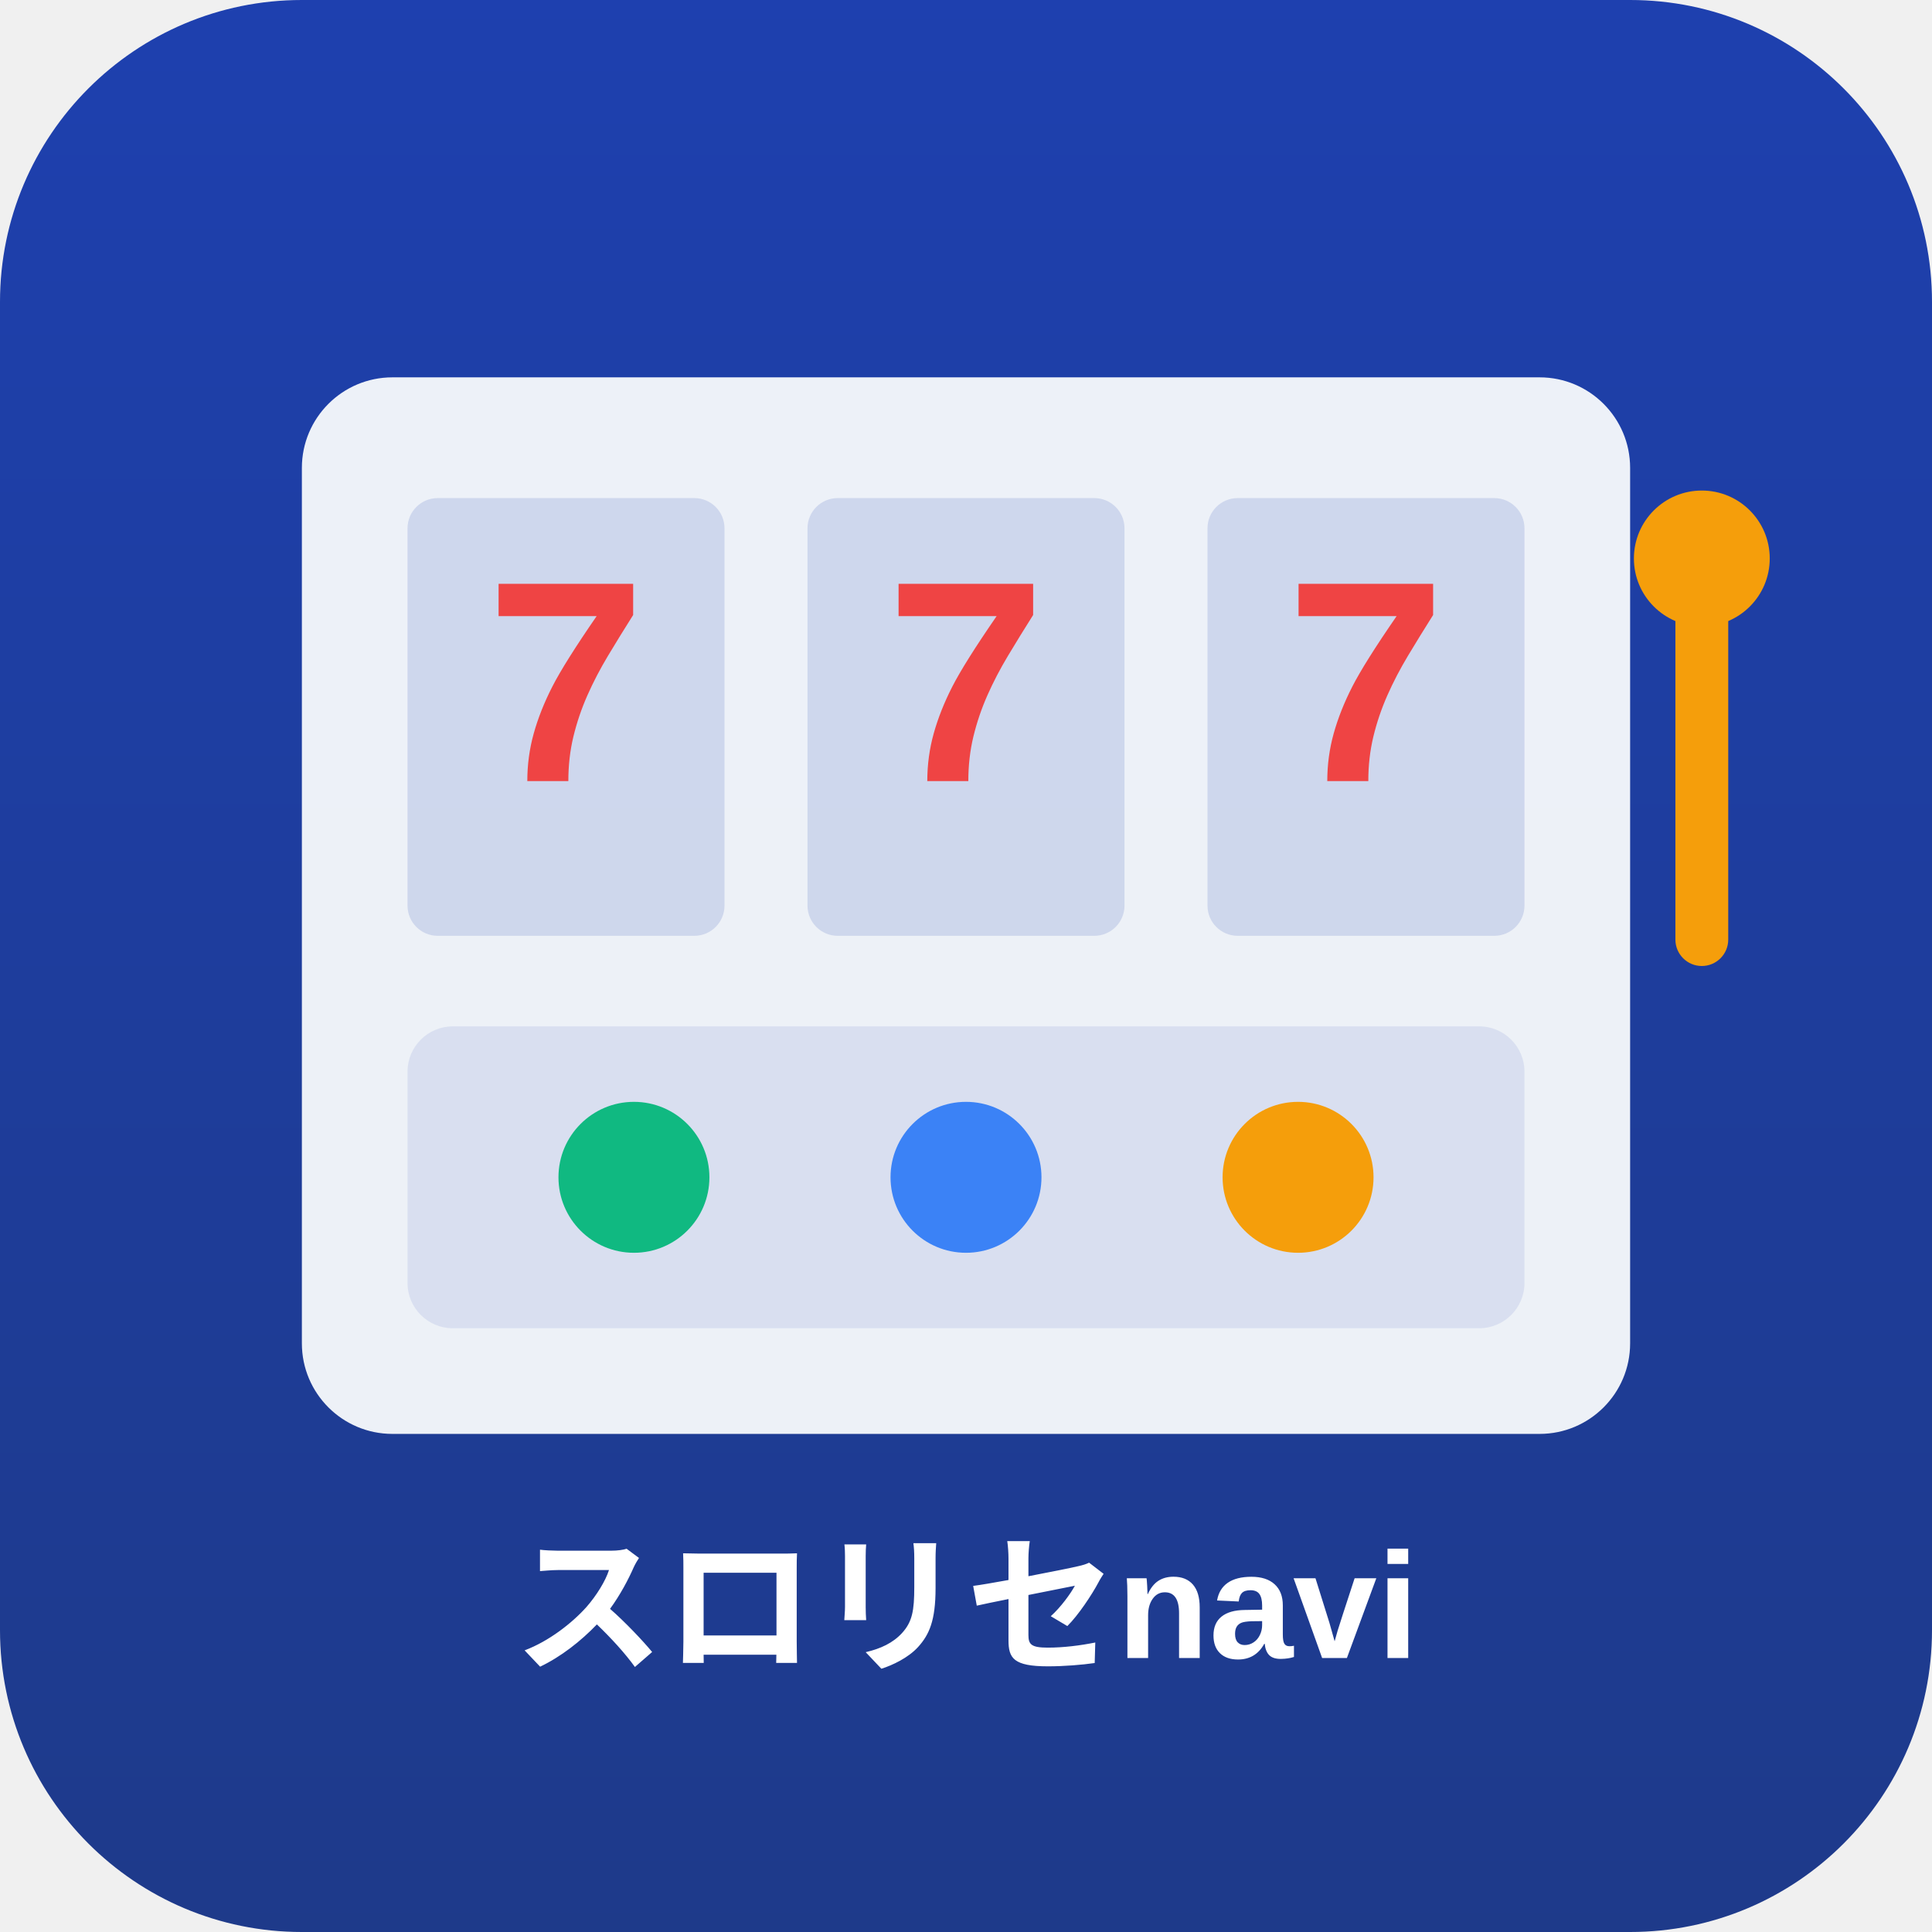
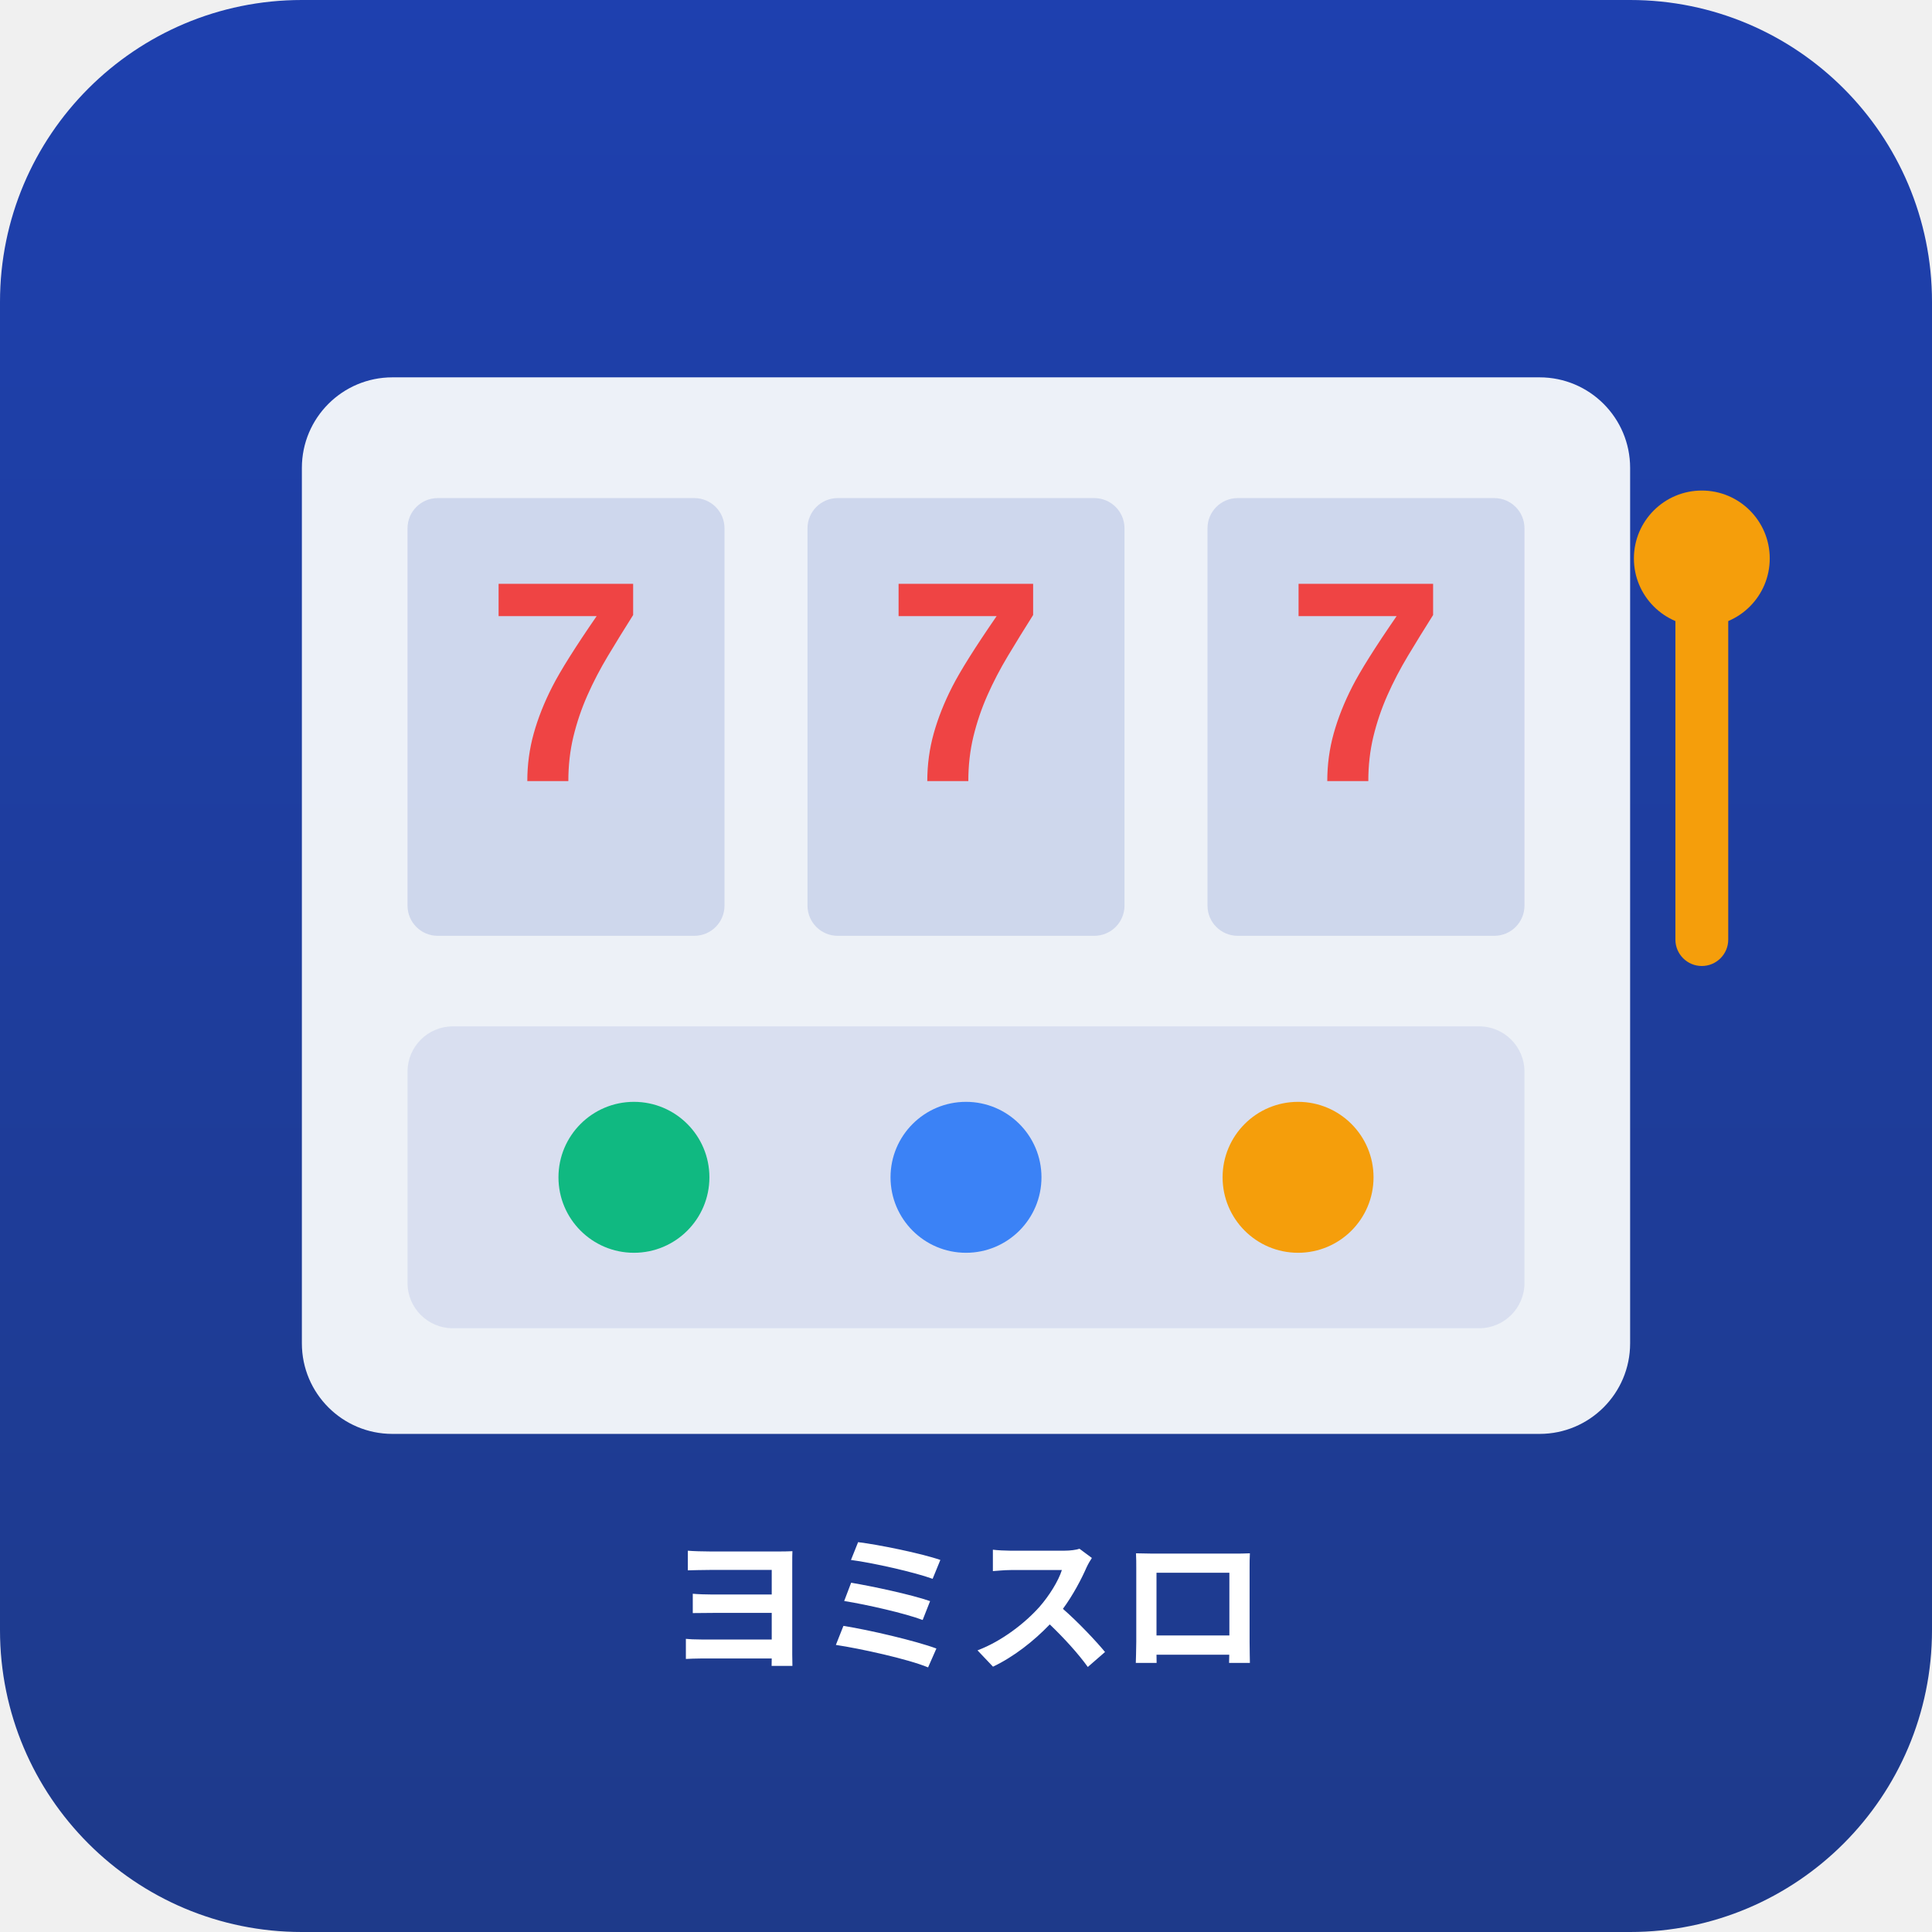
<svg xmlns="http://www.w3.org/2000/svg" viewBox="0 0 512 512" width="512" height="512">
  <defs>
    <linearGradient id="bg" x1="0" y1="0" x2="0" y2="1">
      <stop offset="0%" stop-color="#1e40af" />
      <stop offset="100%" stop-color="#1e3a8a" />
    </linearGradient>
  </defs>
  <rect width="512" height="512" rx="80" fill="url(#bg)" />
  <rect x="80" y="100" width="352" height="280" rx="24" fill="#f8fafc" opacity="0.95" />
  <rect x="108" y="132" width="84" height="116" rx="8" fill="#1e40af" opacity="0.15" />
  <rect x="214" y="132" width="84" height="116" rx="8" fill="#1e40af" opacity="0.15" />
  <rect x="320" y="132" width="84" height="116" rx="8" fill="#1e40af" opacity="0.15" />
  <text x="150" y="207" font-family="Arial,sans-serif" font-weight="bold" font-size="76" fill="#ef4444" text-anchor="middle">7</text>
  <text x="256" y="207" font-family="Arial,sans-serif" font-weight="bold" font-size="76" fill="#ef4444" text-anchor="middle">7</text>
  <text x="362" y="207" font-family="Arial,sans-serif" font-weight="bold" font-size="76" fill="#ef4444" text-anchor="middle">7</text>
  <rect x="444" y="156" width="14" height="100" rx="7" fill="#f59e0b" />
  <circle cx="451" cy="148" r="18" fill="#f59e0b" />
  <rect x="108" y="272" width="296" height="80" rx="12" fill="#1e40af" opacity="0.1" />
  <circle cx="168" cy="312" r="20" fill="#10b981" />
  <circle cx="256" cy="312" r="20" fill="#3b82f6" />
  <circle cx="344" cy="312" r="20" fill="#f59e0b" />
-   <text x="256" y="440" font-family="Arial,sans-serif" font-weight="bold" font-size="40" fill="#ffffff" text-anchor="middle">スロリセnavi</text>
+   <text x="256" y="440" font-family="Arial,sans-serif" font-weight="bold" font-size="40" fill="#ffffff" text-anchor="middle">ヨミスロ</text>
</svg>
